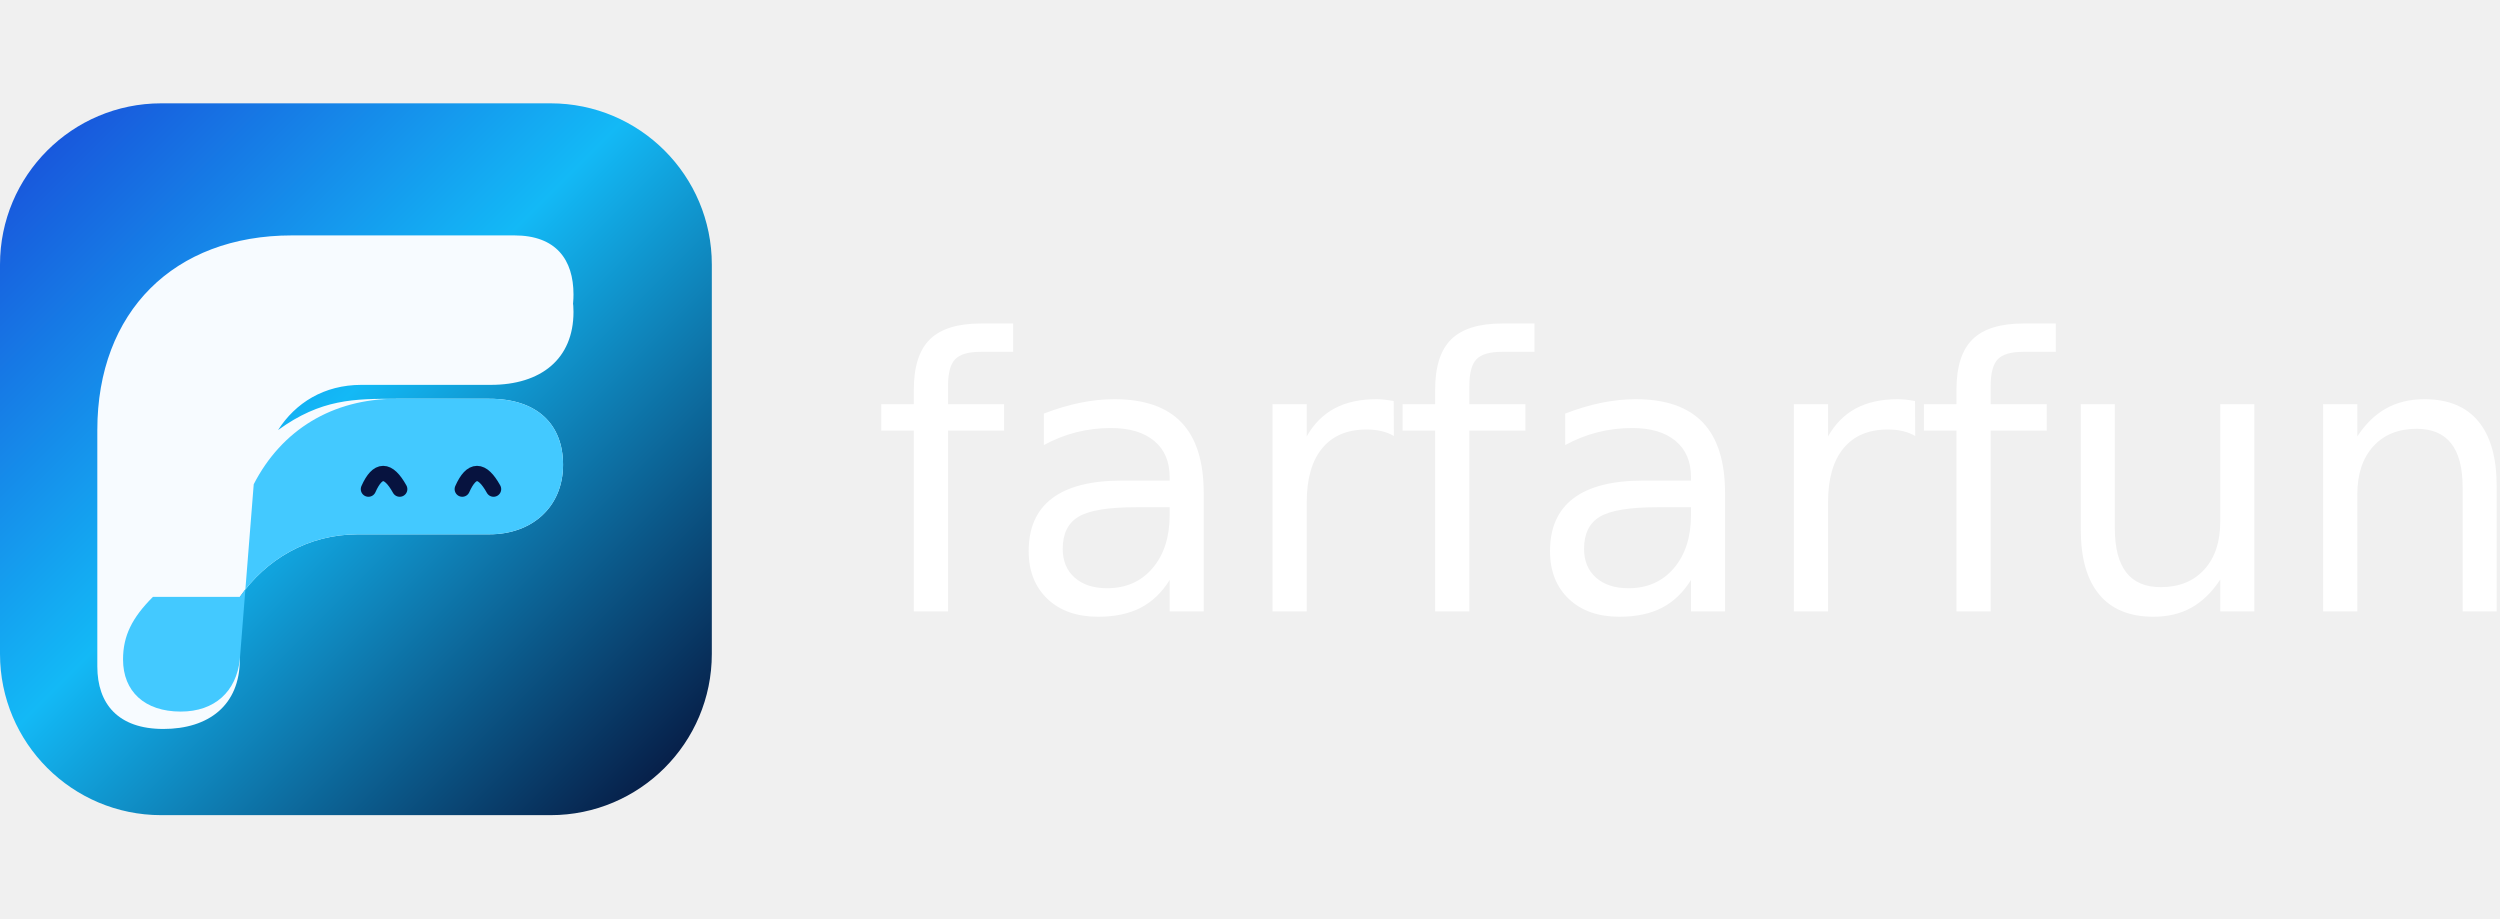
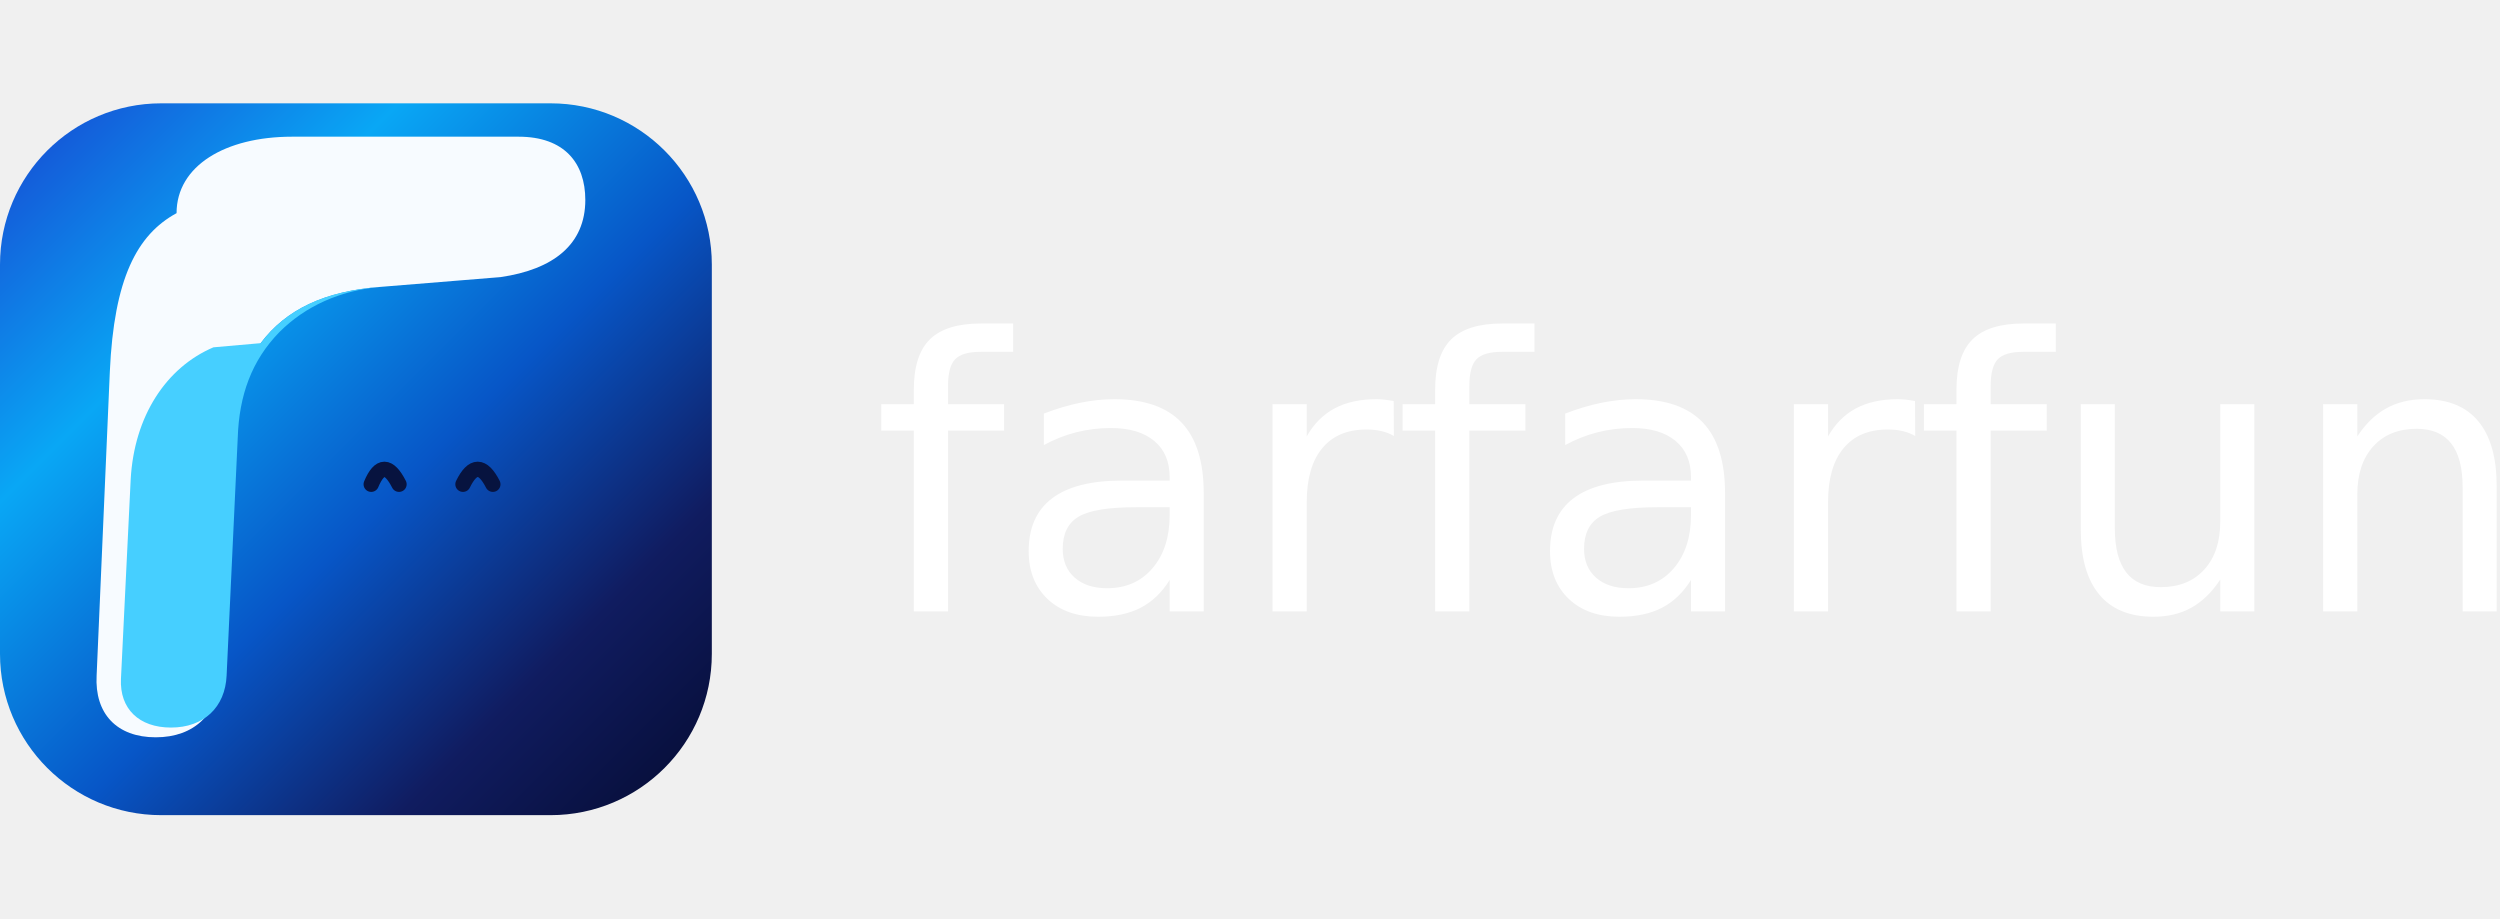
<svg xmlns="http://www.w3.org/2000/svg" viewBox="0 0 871 320" width="871" height="320" role="img" aria-label="farfarfun">
  <defs>
    <linearGradient id="g" x1="0" y1="0" x2="1024" y2="1024" gradientUnits="userSpaceOnUse">
      <stop offset="0" stop-color="#1855E8" />
      <stop offset="1" stop-color="#19C6F4" />
    </linearGradient>
    <linearGradient id="bg" x1="0" y1="0" x2="1" y2="1">
-       <stop offset="0" stop-color="#1948D8" />
-       <stop offset=".45" stop-color="#13B9F6" />
-       <stop offset="1" stop-color="#050B32" />
+       <stop offset="0" stop-color="#1745D1" />
+       <stop offset=".28" stop-color="#09A7F5" />
+       <stop offset=".55" stop-color="#0756C7" />
+       <stop offset=".78" stop-color="#101C60" />
+       <stop offset="1" stop-color="#050B30" />
    </linearGradient>
  </defs>
  <g transform="translate(0,36) scale(.2421875)">
-     <rect x="0" y="0" width="1024" height="1024" rx="232" fill="url(#bg)" />
-     <path fill="#F7FBFF" d="M 300 800 L 300 470 C 300 315 398 220 555 220 H 740 C 800 220 825 253 825 300 C 825 368 778 405 706 405 H 520 C 466 405 425 431 400 470 C 462 425 510 425 570 425 H 704 C 773 425 810 462 810 520 C 810 580 766 620 704 620 H 515 C 442 620 382 657 345 710 L 345 800 C 345 866 300 900 235 900 C 170 900 140 864 140 810 L 140 470 C 140 300 250 190 420 190 H 740 C 800 190 825 225 825 275 C 825 340 780 375 710 375 H 520 C 420 375 350 430 345 520 L 345 800 Z" />
-     <path fill="#43C9FF" d="M 345 710 C 382 657 442 620 515 620 H 704 C 766 620 810 580 810 520 C 810 462 773 425 704 425 H 570 C 478 425 405 470 365 548 L 345 800 C 340 846 309 875 260 875 C 208 875 177 846 177 800 C 177 766 190 740 220 710 Z" />
-     <path fill="none" stroke="#07133F" stroke-width="22" stroke-linecap="round" d="M 530 555 Q 550 510 575 555 M 665 555 Q 685 510 710 555" />
+     <rect width="1024" height="1024" rx="232" fill="url(#bg)" />
+     <path fill="#F7FBFF" d="M 254 158 C 254 90 324 48 420 48 H 746 C 812 48 842 86 842 139 C 842 203 796 239 720 250 L 548 264 C 467 270 411 297 375 345 C 346 384 336 432 334 493 L 317 823 C 314 878 280 912 224 912 C 168 912 136 878 139 823 L 158 386 C 164 252 197 189 254 158 Z" />
+     <path fill="#46CFFF" d="M 375 345 C 412 296 467 270 548 264 L 720 250 C 796 239 842 203 842 139 C 842 203 796 239 720 250 L 548 264 C 489 269 439 292 402 329 C 362 370 344 420 342 481 L 326 823 C 324 869 293 898 246 898 C 200 898 172 871 174 828 L 188 541 C 193 450 239 380 307 351 Z" />
+     <path fill="none" stroke="#07133F" stroke-width="22" stroke-linecap="round" d="M 534 548 Q 552 505 574 548 M 666 548 Q 687 505 709 548" />
  </g>
  <text x="304" y="213" font-family="'Noto Sans SC','Source Sans 3','DejaVu Sans',sans-serif" font-size="132" font-weight="500" fill="#FFFFFF">farfarfun</text>
</svg>
